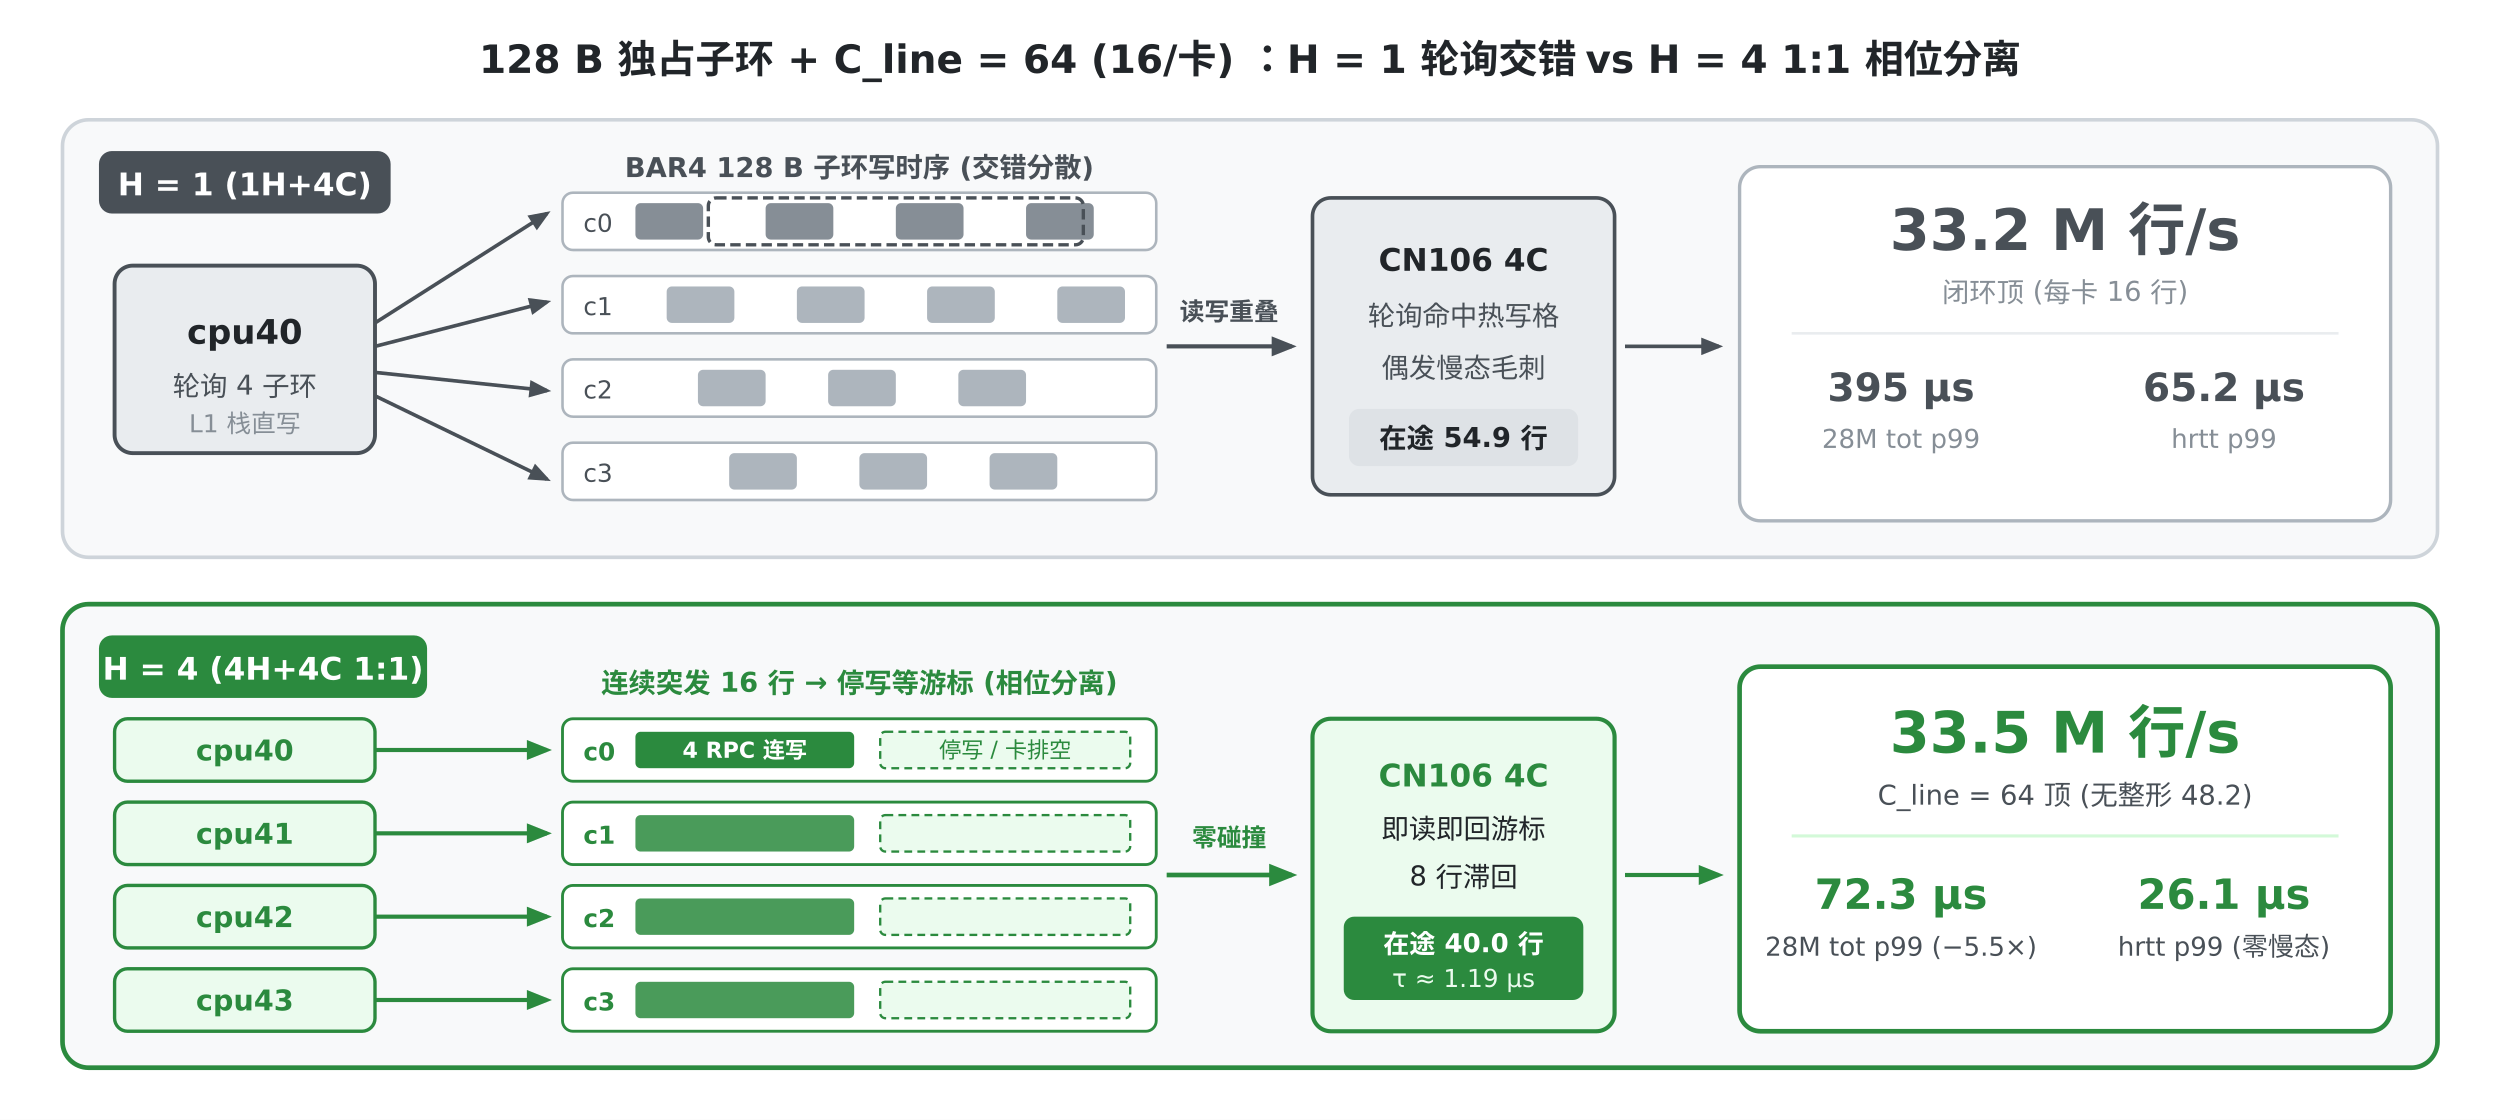
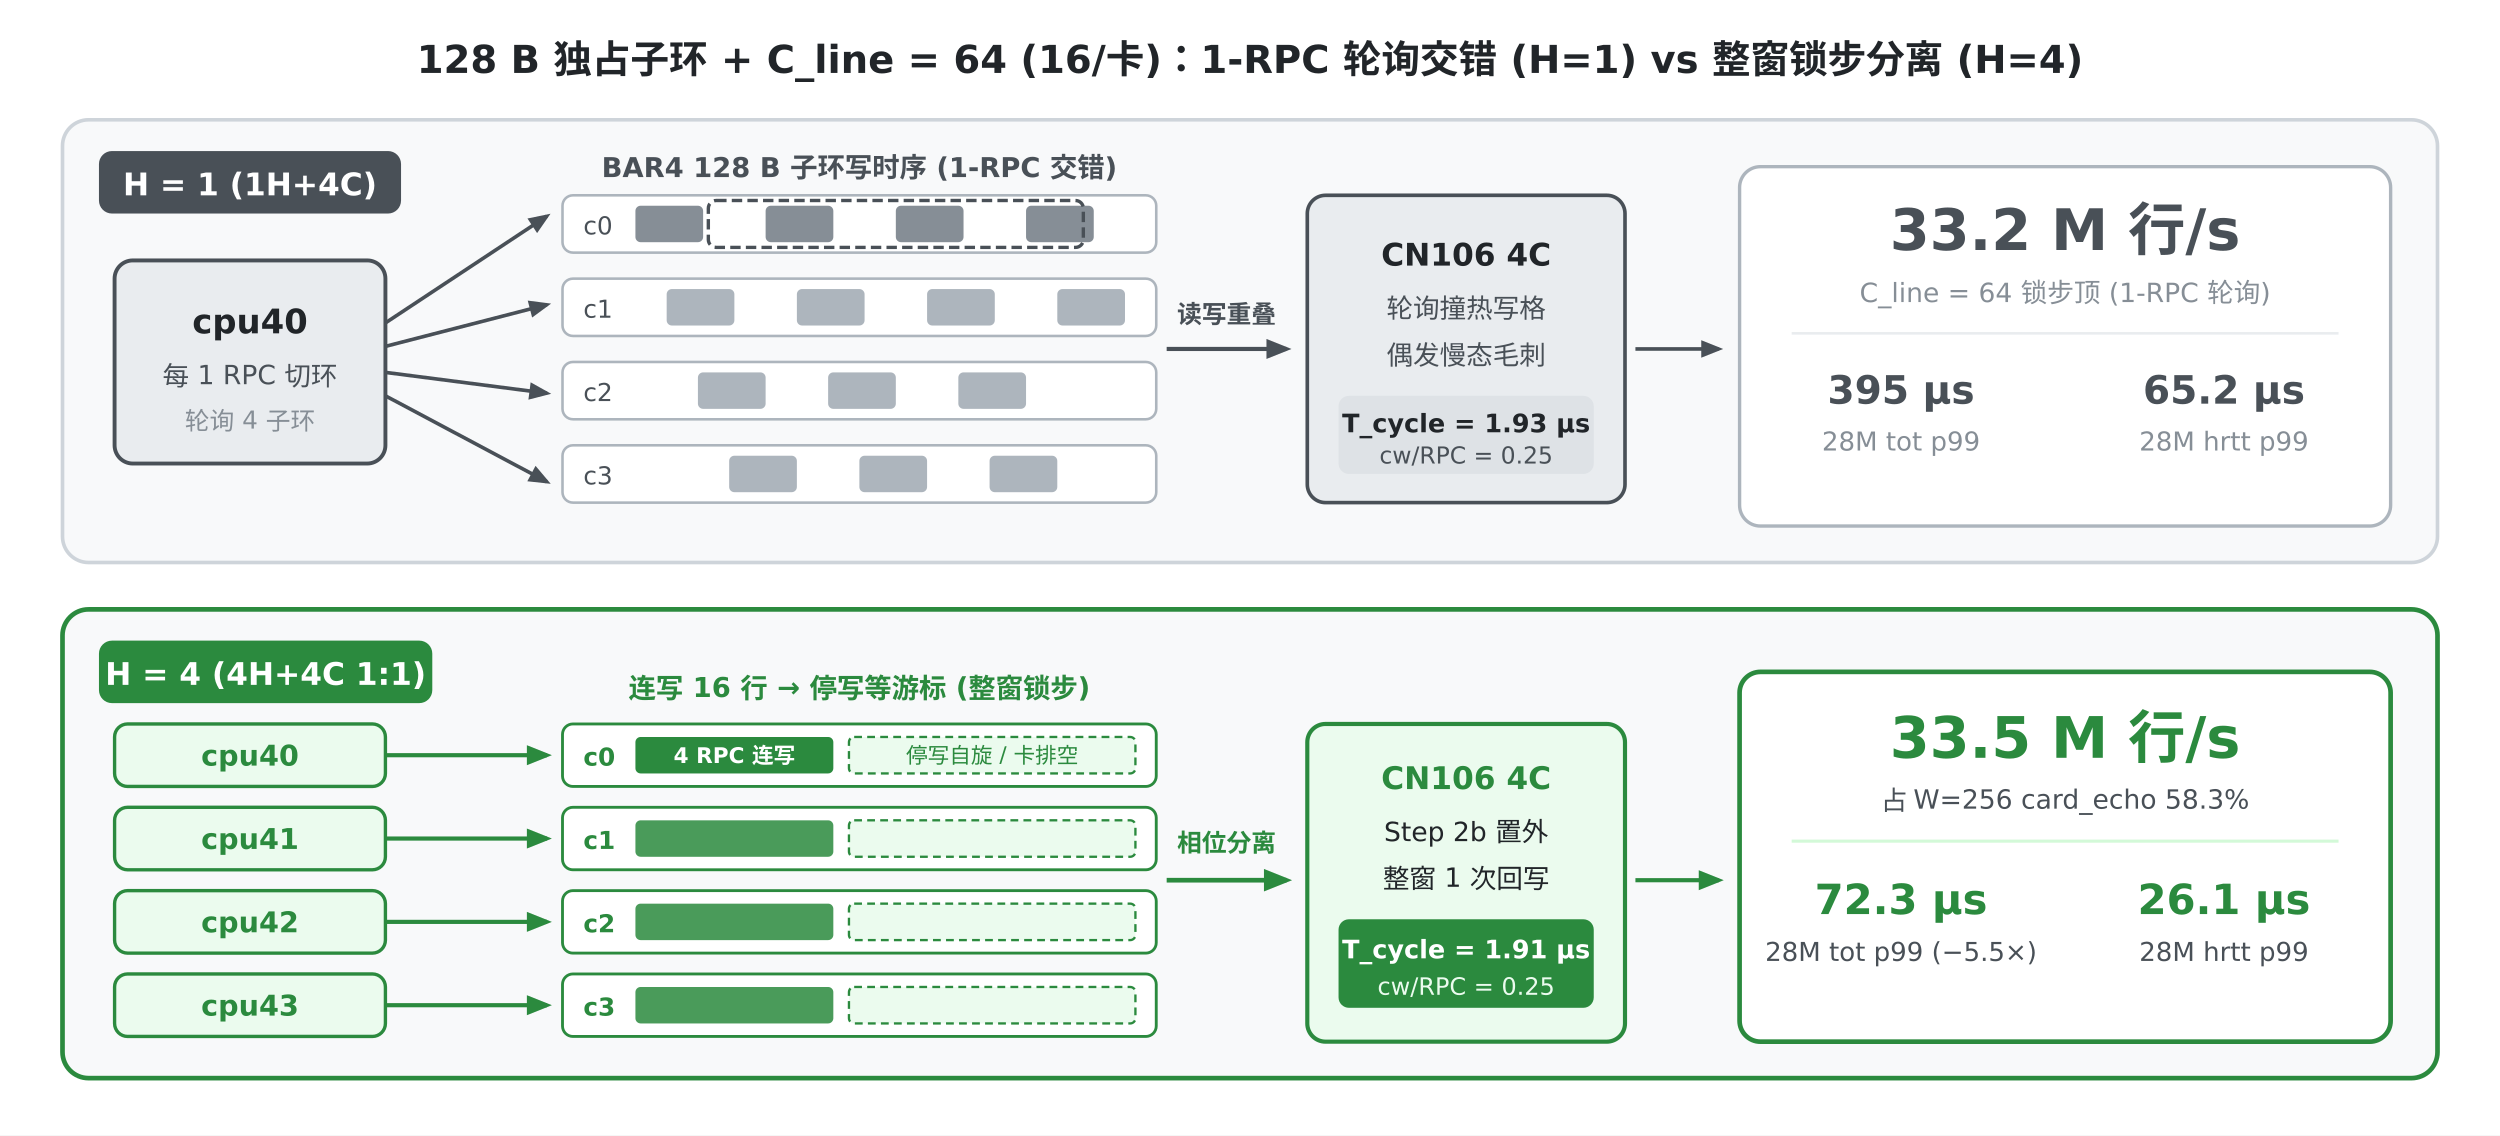
- <svg xmlns="http://www.w3.org/2000/svg" viewBox="0 0 960 430" width="960" height="430" font-family="'DejaVu Sans', 'Droid Sans Fallback', sans-serif">
-   <rect width="960" height="430" fill="#ffffff" />
+ <svg xmlns="http://www.w3.org/2000/svg" viewBox="0 0 960 436" width="960" height="436" font-family="'DejaVu Sans', 'Droid Sans Fallback', sans-serif">
+   <rect width="960" height="436" fill="#ffffff" />
  <defs>
    <marker id="arr-g" viewBox="0 0 10 10" refX="8" refY="5" markerWidth="6" markerHeight="6" orient="auto-start-reverse">
      <path d="M 0 1 L 10 5 L 0 9 z" fill="#495057" />
    </marker>
    <marker id="arr-a" viewBox="0 0 10 10" refX="8" refY="5" markerWidth="6" markerHeight="6" orient="auto-start-reverse">
      <path d="M 0 1 L 10 5 L 0 9 z" fill="#2b8a3e" />
    </marker>
  </defs>
-   <text x="480" y="28" text-anchor="middle" font-size="15" font-weight="bold" fill="#212529">128 B 独占子环 + C_line = 64 (16/卡) ：H = 1 轮询交错 vs H = 4 1:1 相位分离</text>
-   <rect x="24" y="46" width="912" height="168" rx="10" fill="#f8f9fa" stroke="#ced4da" stroke-width="1.4" />
-   <rect x="38" y="58" width="112" height="24" rx="5" fill="#495057" />
-   <text x="94" y="75" text-anchor="middle" font-size="12" font-weight="bold" fill="#ffffff">H = 1 (1H+4C)</text>
-   <rect x="44" y="102" width="100" height="72" rx="7" fill="#e9ecef" stroke="#495057" stroke-width="1.5" />
-   <text x="94" y="132" text-anchor="middle" font-size="13" font-weight="bold" fill="#212529">cpu40</text>
-   <text x="94" y="152" text-anchor="middle" font-size="10.5" fill="#495057">轮询 4 子环</text>
-   <text x="94" y="166" text-anchor="middle" font-size="9.5" fill="#868e96">L1 栈直写</text>
-   <line x1="144" y1="124" x2="210" y2="82" stroke="#495057" stroke-width="1.4" marker-end="url(#arr-g)" />
-   <line x1="144" y1="133" x2="210" y2="116" stroke="#495057" stroke-width="1.4" marker-end="url(#arr-g)" />
-   <line x1="144" y1="143" x2="210" y2="150" stroke="#495057" stroke-width="1.4" marker-end="url(#arr-g)" />
-   <line x1="144" y1="152" x2="210" y2="184" stroke="#495057" stroke-width="1.4" marker-end="url(#arr-g)" />
-   <text x="330" y="68" text-anchor="middle" font-size="10.5" font-weight="bold" fill="#495057">BAR4 128 B 子环写时序 (交错分散)</text>
-   <rect x="216" y="74" width="228" height="22" rx="4" fill="#ffffff" stroke="#adb5bd" stroke-width="1" />
-   <text x="224" y="89" font-size="9.5" fill="#495057">c0</text>
-   <rect x="244" y="78" width="26" height="14" rx="2" fill="#868e96" />
-   <rect x="294" y="78" width="26" height="14" rx="2" fill="#868e96" />
-   <rect x="344" y="78" width="26" height="14" rx="2" fill="#868e96" />
-   <rect x="394" y="78" width="26" height="14" rx="2" fill="#868e96" />
-   <rect x="272" y="76" width="144" height="18" rx="3" fill="none" stroke="#495057" stroke-width="1.3" stroke-dasharray="4,2" />
-   <rect x="216" y="106" width="228" height="22" rx="4" fill="#ffffff" stroke="#adb5bd" stroke-width="1" />
-   <text x="224" y="121" font-size="9.5" fill="#495057">c1</text>
-   <rect x="256" y="110" width="26" height="14" rx="2" fill="#adb5bd" />
-   <rect x="306" y="110" width="26" height="14" rx="2" fill="#adb5bd" />
-   <rect x="356" y="110" width="26" height="14" rx="2" fill="#adb5bd" />
-   <rect x="406" y="110" width="26" height="14" rx="2" fill="#adb5bd" />
-   <rect x="216" y="138" width="228" height="22" rx="4" fill="#ffffff" stroke="#adb5bd" stroke-width="1" />
-   <text x="224" y="153" font-size="9.5" fill="#495057">c2</text>
-   <rect x="268" y="142" width="26" height="14" rx="2" fill="#adb5bd" />
-   <rect x="318" y="142" width="26" height="14" rx="2" fill="#adb5bd" />
-   <rect x="368" y="142" width="26" height="14" rx="2" fill="#adb5bd" />
-   <rect x="216" y="170" width="228" height="22" rx="4" fill="#ffffff" stroke="#adb5bd" stroke-width="1" />
-   <text x="224" y="185" font-size="9.5" fill="#495057">c3</text>
-   <rect x="280" y="174" width="26" height="14" rx="2" fill="#adb5bd" />
-   <rect x="330" y="174" width="26" height="14" rx="2" fill="#adb5bd" />
-   <rect x="380" y="174" width="26" height="14" rx="2" fill="#adb5bd" />
-   <line x1="448" y1="133" x2="496" y2="133" stroke="#495057" stroke-width="1.6" marker-end="url(#arr-g)" />
-   <text x="472" y="123" text-anchor="middle" font-size="9.5" font-weight="bold" fill="#495057">读写重叠</text>
-   <rect x="504" y="76" width="116" height="114" rx="7" fill="#e9ecef" stroke="#495057" stroke-width="1.4" />
-   <text x="562" y="104" text-anchor="middle" font-size="12" font-weight="bold" fill="#212529">CN106 4C</text>
-   <text x="562" y="125" text-anchor="middle" font-size="10.5" fill="#495057">轮询命中热写格</text>
-   <text x="562" y="145" text-anchor="middle" font-size="10.5" fill="#495057">偶发慢态毛刺</text>
-   <rect x="518" y="157" width="88" height="22" rx="4" fill="#dee2e6" />
-   <text x="562" y="172" text-anchor="middle" font-size="10.5" font-weight="bold" fill="#212529">在途 54.9 行</text>
-   <line x1="624" y1="133" x2="660" y2="133" stroke="#495057" stroke-width="1.4" marker-end="url(#arr-g)" />
-   <rect x="668" y="64" width="250" height="136" rx="8" fill="#ffffff" stroke="#adb5bd" stroke-width="1.3" />
+   <text x="480" y="28" text-anchor="middle" font-size="14.8" font-weight="bold" fill="#212529">128 B 独占子环 + C_line = 64 (16/卡)：1-RPC 轮询交错 (H=1) vs 整窗锁步分离 (H=4)</text>
+   <rect x="24" y="46" width="912" height="170" rx="10" fill="#f8f9fa" stroke="#ced4da" stroke-width="1.4" />
+   <rect x="38" y="58" width="116" height="24" rx="5" fill="#495057" />
+   <text x="96" y="75" text-anchor="middle" font-size="12" font-weight="bold" fill="#ffffff">H = 1 (1H+4C)</text>
+   <rect x="44" y="100" width="104" height="78" rx="7" fill="#e9ecef" stroke="#495057" stroke-width="1.5" />
+   <text x="96" y="128" text-anchor="middle" font-size="13" font-weight="bold" fill="#212529">cpu40</text>
+   <text x="96" y="148" text-anchor="middle" font-size="10.2" fill="#495057">每 1 RPC 切环</text>
+   <text x="96" y="165" text-anchor="middle" font-size="9.5" fill="#868e96">轮询 4 子环</text>
+   <line x1="148" y1="124" x2="210" y2="83" stroke="#495057" stroke-width="1.4" marker-end="url(#arr-g)" />
+   <line x1="148" y1="133" x2="210" y2="117" stroke="#495057" stroke-width="1.4" marker-end="url(#arr-g)" />
+   <line x1="148" y1="143" x2="210" y2="151" stroke="#495057" stroke-width="1.4" marker-end="url(#arr-g)" />
+   <line x1="148" y1="152" x2="210" y2="185" stroke="#495057" stroke-width="1.4" marker-end="url(#arr-g)" />
+   <text x="330" y="68" text-anchor="middle" font-size="10.5" font-weight="bold" fill="#495057">BAR4 128 B 子环写时序 (1-RPC 交错)</text>
+   <rect x="216" y="75" width="228" height="22" rx="4" fill="#ffffff" stroke="#adb5bd" stroke-width="1" />
+   <text x="224" y="90" font-size="9.5" fill="#495057">c0</text>
+   <rect x="244" y="79" width="26" height="14" rx="2" fill="#868e96" />
+   <rect x="294" y="79" width="26" height="14" rx="2" fill="#868e96" />
+   <rect x="344" y="79" width="26" height="14" rx="2" fill="#868e96" />
+   <rect x="394" y="79" width="26" height="14" rx="2" fill="#868e96" />
+   <rect x="272" y="77" width="144" height="18" rx="3" fill="none" stroke="#495057" stroke-width="1.3" stroke-dasharray="4,2" />
+   <rect x="216" y="107" width="228" height="22" rx="4" fill="#ffffff" stroke="#adb5bd" stroke-width="1" />
+   <text x="224" y="122" font-size="9.5" fill="#495057">c1</text>
+   <rect x="256" y="111" width="26" height="14" rx="2" fill="#adb5bd" />
+   <rect x="306" y="111" width="26" height="14" rx="2" fill="#adb5bd" />
+   <rect x="356" y="111" width="26" height="14" rx="2" fill="#adb5bd" />
+   <rect x="406" y="111" width="26" height="14" rx="2" fill="#adb5bd" />
+   <rect x="216" y="139" width="228" height="22" rx="4" fill="#ffffff" stroke="#adb5bd" stroke-width="1" />
+   <text x="224" y="154" font-size="9.5" fill="#495057">c2</text>
+   <rect x="268" y="143" width="26" height="14" rx="2" fill="#adb5bd" />
+   <rect x="318" y="143" width="26" height="14" rx="2" fill="#adb5bd" />
+   <rect x="368" y="143" width="26" height="14" rx="2" fill="#adb5bd" />
+   <rect x="216" y="171" width="228" height="22" rx="4" fill="#ffffff" stroke="#adb5bd" stroke-width="1" />
+   <text x="224" y="186" font-size="9.5" fill="#495057">c3</text>
+   <rect x="280" y="175" width="26" height="14" rx="2" fill="#adb5bd" />
+   <rect x="330" y="175" width="26" height="14" rx="2" fill="#adb5bd" />
+   <rect x="380" y="175" width="26" height="14" rx="2" fill="#adb5bd" />
+   <line x1="448" y1="134" x2="494" y2="134" stroke="#495057" stroke-width="1.6" marker-end="url(#arr-g)" />
+   <text x="471" y="124" text-anchor="middle" font-size="9.5" font-weight="bold" fill="#495057">读写重叠</text>
+   <rect x="502" y="75" width="122" height="118" rx="7" fill="#e9ecef" stroke="#495057" stroke-width="1.4" />
+   <text x="563" y="102" text-anchor="middle" font-size="12" font-weight="bold" fill="#212529">CN106 4C</text>
+   <text x="563" y="122" text-anchor="middle" font-size="10.2" fill="#495057">轮询撞热写格</text>
+   <text x="563" y="140" text-anchor="middle" font-size="10.2" fill="#495057">偶发慢态毛刺</text>
+   <rect x="514" y="152" width="98" height="30" rx="4" fill="#dee2e6" />
+   <text x="563" y="166" text-anchor="middle" font-size="9.8" font-weight="bold" fill="#212529">T_cycle = 1.93 µs</text>
+   <text x="563" y="178" text-anchor="middle" font-size="9" fill="#495057">cw/RPC = 0.25</text>
+   <line x1="628" y1="134" x2="660" y2="134" stroke="#495057" stroke-width="1.4" marker-end="url(#arr-g)" />
+   <rect x="668" y="64" width="250" height="138" rx="8" fill="#ffffff" stroke="#adb5bd" stroke-width="1.3" />
  <text x="793" y="96" text-anchor="middle" font-size="22" font-weight="bold" fill="#495057">33.2 M 行/s</text>
-   <text x="793" y="116" text-anchor="middle" font-size="10.5" fill="#868e96">闭环顶 (每卡 16 行)</text>
+   <text x="793" y="116" text-anchor="middle" font-size="10.2" fill="#868e96">C_line = 64 锁步顶 (1-RPC 轮询)</text>
  <line x1="688" y1="128" x2="898" y2="128" stroke="#e9ecef" stroke-width="1" />
-   <text x="730" y="154" text-anchor="middle" font-size="15" font-weight="bold" fill="#495057">395 µs</text>
-   <text x="730" y="172" text-anchor="middle" font-size="10" fill="#868e96">28M tot p99</text>
-   <text x="854" y="154" text-anchor="middle" font-size="15" font-weight="bold" fill="#495057">65.2 µs</text>
-   <text x="854" y="172" text-anchor="middle" font-size="10" fill="#868e96">hrtt p99</text>
-   <rect x="24" y="232" width="912" height="178" rx="10" fill="#f8f9fa" stroke="#2b8a3e" stroke-width="1.8" />
-   <rect x="38" y="244" width="126" height="24" rx="5" fill="#2b8a3e" />
-   <text x="101" y="261" text-anchor="middle" font-size="12" font-weight="bold" fill="#ffffff">H = 4 (4H+4C 1:1)</text>
-   <rect x="44" y="276" width="100" height="24" rx="5" fill="#ebfbee" stroke="#2b8a3e" stroke-width="1.3" />
-   <text x="94" y="292" text-anchor="middle" font-size="11" font-weight="bold" fill="#2b8a3e">cpu40</text>
-   <rect x="44" y="308" width="100" height="24" rx="5" fill="#ebfbee" stroke="#2b8a3e" stroke-width="1.3" />
-   <text x="94" y="324" text-anchor="middle" font-size="11" font-weight="bold" fill="#2b8a3e">cpu41</text>
-   <rect x="44" y="340" width="100" height="24" rx="5" fill="#ebfbee" stroke="#2b8a3e" stroke-width="1.3" />
-   <text x="94" y="356" text-anchor="middle" font-size="11" font-weight="bold" fill="#2b8a3e">cpu42</text>
-   <rect x="44" y="372" width="100" height="24" rx="5" fill="#ebfbee" stroke="#2b8a3e" stroke-width="1.3" />
-   <text x="94" y="388" text-anchor="middle" font-size="11" font-weight="bold" fill="#2b8a3e">cpu43</text>
-   <line x1="144" y1="288" x2="210" y2="288" stroke="#2b8a3e" stroke-width="1.6" marker-end="url(#arr-a)" />
-   <line x1="144" y1="320" x2="210" y2="320" stroke="#2b8a3e" stroke-width="1.6" marker-end="url(#arr-a)" />
-   <line x1="144" y1="352" x2="210" y2="352" stroke="#2b8a3e" stroke-width="1.6" marker-end="url(#arr-a)" />
-   <line x1="144" y1="384" x2="210" y2="384" stroke="#2b8a3e" stroke-width="1.6" marker-end="url(#arr-a)" />
-   <text x="330" y="266" text-anchor="middle" font-size="10.5" font-weight="bold" fill="#2b8a3e">连续突发 16 行 → 停写等游标 (相位分离)</text>
-   <rect x="216" y="276" width="228" height="24" rx="4" fill="#ffffff" stroke="#2b8a3e" stroke-width="1.1" />
-   <text x="224" y="292" font-size="9.5" font-weight="bold" fill="#2b8a3e">c0</text>
-   <rect x="244" y="281" width="84" height="14" rx="2" fill="#2b8a3e" />
-   <text x="286" y="291" text-anchor="middle" font-size="8.5" font-weight="bold" fill="#ffffff">4 RPC 连写</text>
-   <rect x="338" y="281" width="96" height="14" rx="2" fill="#ebfbee" stroke="#2b8a3e" stroke-width="0.9" stroke-dasharray="3,2" />
-   <text x="386" y="291" text-anchor="middle" font-size="8.5" fill="#2b8a3e">停写 / 卡排空</text>
-   <rect x="216" y="308" width="228" height="24" rx="4" fill="#ffffff" stroke="#2b8a3e" stroke-width="1.1" />
-   <text x="224" y="324" font-size="9.5" font-weight="bold" fill="#2b8a3e">c1</text>
-   <rect x="244" y="313" width="84" height="14" rx="2" fill="#2b8a3e" fill-opacity="0.85" />
-   <rect x="338" y="313" width="96" height="14" rx="2" fill="#ebfbee" stroke="#2b8a3e" stroke-width="0.9" stroke-dasharray="3,2" />
-   <rect x="216" y="340" width="228" height="24" rx="4" fill="#ffffff" stroke="#2b8a3e" stroke-width="1.1" />
-   <text x="224" y="356" font-size="9.5" font-weight="bold" fill="#2b8a3e">c2</text>
-   <rect x="244" y="345" width="84" height="14" rx="2" fill="#2b8a3e" fill-opacity="0.85" />
-   <rect x="338" y="345" width="96" height="14" rx="2" fill="#ebfbee" stroke="#2b8a3e" stroke-width="0.9" stroke-dasharray="3,2" />
-   <rect x="216" y="372" width="228" height="24" rx="4" fill="#ffffff" stroke="#2b8a3e" stroke-width="1.1" />
-   <text x="224" y="388" font-size="9.5" font-weight="bold" fill="#2b8a3e">c3</text>
-   <rect x="244" y="377" width="84" height="14" rx="2" fill="#2b8a3e" fill-opacity="0.85" />
-   <rect x="338" y="377" width="96" height="14" rx="2" fill="#ebfbee" stroke="#2b8a3e" stroke-width="0.9" stroke-dasharray="3,2" />
-   <line x1="448" y1="336" x2="496" y2="336" stroke="#2b8a3e" stroke-width="1.8" marker-end="url(#arr-a)" />
-   <text x="472" y="325" text-anchor="middle" font-size="9.5" font-weight="bold" fill="#2b8a3e">零碰撞</text>
-   <rect x="504" y="276" width="116" height="120" rx="7" fill="#ebfbee" stroke="#2b8a3e" stroke-width="1.6" />
-   <text x="562" y="302" text-anchor="middle" font-size="12" font-weight="bold" fill="#2b8a3e">CN106 4C</text>
-   <text x="562" y="322" text-anchor="middle" font-size="10.5" fill="#212529">即读即回游标</text>
-   <text x="562" y="340" text-anchor="middle" font-size="10.5" fill="#212529">8 行滞回</text>
-   <rect x="516" y="352" width="92" height="32" rx="4" fill="#2b8a3e" />
-   <text x="562" y="366" text-anchor="middle" font-size="10" font-weight="bold" fill="#ffffff">在途 40.0 行</text>
-   <text x="562" y="379" text-anchor="middle" font-size="9.5" fill="#ebfbee">τ ≈ 1.19 µs</text>
-   <line x1="624" y1="336" x2="660" y2="336" stroke="#2b8a3e" stroke-width="1.6" marker-end="url(#arr-a)" />
-   <rect x="668" y="256" width="250" height="140" rx="8" fill="#ffffff" stroke="#2b8a3e" stroke-width="1.8" />
-   <text x="793" y="289" text-anchor="middle" font-size="22" font-weight="bold" fill="#2b8a3e">33.5 M 行/s</text>
-   <text x="793" y="309" text-anchor="middle" font-size="10.5" fill="#495057">C_line = 64 顶 (无整形 48.2)</text>
-   <line x1="688" y1="321" x2="898" y2="321" stroke="#d3f9d8" stroke-width="1.2" />
-   <text x="730" y="349" text-anchor="middle" font-size="16" font-weight="bold" fill="#2b8a3e">72.3 µs</text>
-   <text x="730" y="367" text-anchor="middle" font-size="10" fill="#495057">28M tot p99 (−5.5×)</text>
-   <text x="854" y="349" text-anchor="middle" font-size="16" font-weight="bold" fill="#2b8a3e">26.1 µs</text>
-   <text x="854" y="367" text-anchor="middle" font-size="10" fill="#495057">hrtt p99 (零慢态)</text>
+   <text x="730" y="155" text-anchor="middle" font-size="15" font-weight="bold" fill="#495057">395 µs</text>
+   <text x="730" y="173" text-anchor="middle" font-size="10" fill="#868e96">28M tot p99</text>
+   <text x="854" y="155" text-anchor="middle" font-size="15" font-weight="bold" fill="#495057">65.2 µs</text>
+   <text x="854" y="173" text-anchor="middle" font-size="10" fill="#868e96">28M hrtt p99</text>
+   <rect x="24" y="234" width="912" height="180" rx="10" fill="#f8f9fa" stroke="#2b8a3e" stroke-width="1.8" />
+   <rect x="38" y="246" width="128" height="24" rx="5" fill="#2b8a3e" />
+   <text x="102" y="263" text-anchor="middle" font-size="12" font-weight="bold" fill="#ffffff">H = 4 (4H+4C 1:1)</text>
+   <rect x="44" y="278" width="104" height="24" rx="5" fill="#ebfbee" stroke="#2b8a3e" stroke-width="1.3" />
+   <text x="96" y="294" text-anchor="middle" font-size="11" font-weight="bold" fill="#2b8a3e">cpu40</text>
+   <rect x="44" y="310" width="104" height="24" rx="5" fill="#ebfbee" stroke="#2b8a3e" stroke-width="1.3" />
+   <text x="96" y="326" text-anchor="middle" font-size="11" font-weight="bold" fill="#2b8a3e">cpu41</text>
+   <rect x="44" y="342" width="104" height="24" rx="5" fill="#ebfbee" stroke="#2b8a3e" stroke-width="1.3" />
+   <text x="96" y="358" text-anchor="middle" font-size="11" font-weight="bold" fill="#2b8a3e">cpu42</text>
+   <rect x="44" y="374" width="104" height="24" rx="5" fill="#ebfbee" stroke="#2b8a3e" stroke-width="1.3" />
+   <text x="96" y="390" text-anchor="middle" font-size="11" font-weight="bold" fill="#2b8a3e">cpu43</text>
+   <line x1="148" y1="290" x2="210" y2="290" stroke="#2b8a3e" stroke-width="1.6" marker-end="url(#arr-a)" />
+   <line x1="148" y1="322" x2="210" y2="322" stroke="#2b8a3e" stroke-width="1.6" marker-end="url(#arr-a)" />
+   <line x1="148" y1="354" x2="210" y2="354" stroke="#2b8a3e" stroke-width="1.6" marker-end="url(#arr-a)" />
+   <line x1="148" y1="386" x2="210" y2="386" stroke="#2b8a3e" stroke-width="1.6" marker-end="url(#arr-a)" />
+   <text x="330" y="268" text-anchor="middle" font-size="10.5" font-weight="bold" fill="#2b8a3e">连写 16 行 → 停写等游标 (整窗锁步)</text>
+   <rect x="216" y="278" width="228" height="24" rx="4" fill="#ffffff" stroke="#2b8a3e" stroke-width="1.1" />
+   <text x="224" y="294" font-size="9.5" font-weight="bold" fill="#2b8a3e">c0</text>
+   <rect x="244" y="283" width="76" height="14" rx="2" fill="#2b8a3e" />
+   <text x="282" y="293" text-anchor="middle" font-size="8.3" font-weight="bold" fill="#ffffff">4 RPC 连写</text>
+   <rect x="326" y="283" width="110" height="14" rx="2" fill="#ebfbee" stroke="#2b8a3e" stroke-width="0.9" stroke-dasharray="3,2" />
+   <text x="381" y="293" text-anchor="middle" font-size="8.3" fill="#2b8a3e">停写自旋 / 卡排空</text>
+   <rect x="216" y="310" width="228" height="24" rx="4" fill="#ffffff" stroke="#2b8a3e" stroke-width="1.1" />
+   <text x="224" y="326" font-size="9.5" font-weight="bold" fill="#2b8a3e">c1</text>
+   <rect x="244" y="315" width="76" height="14" rx="2" fill="#2b8a3e" fill-opacity="0.85" />
+   <rect x="326" y="315" width="110" height="14" rx="2" fill="#ebfbee" stroke="#2b8a3e" stroke-width="0.9" stroke-dasharray="3,2" />
+   <rect x="216" y="342" width="228" height="24" rx="4" fill="#ffffff" stroke="#2b8a3e" stroke-width="1.1" />
+   <text x="224" y="358" font-size="9.5" font-weight="bold" fill="#2b8a3e">c2</text>
+   <rect x="244" y="347" width="76" height="14" rx="2" fill="#2b8a3e" fill-opacity="0.85" />
+   <rect x="326" y="347" width="110" height="14" rx="2" fill="#ebfbee" stroke="#2b8a3e" stroke-width="0.9" stroke-dasharray="3,2" />
+   <rect x="216" y="374" width="228" height="24" rx="4" fill="#ffffff" stroke="#2b8a3e" stroke-width="1.1" />
+   <text x="224" y="390" font-size="9.5" font-weight="bold" fill="#2b8a3e">c3</text>
+   <rect x="244" y="379" width="76" height="14" rx="2" fill="#2b8a3e" fill-opacity="0.85" />
+   <rect x="326" y="379" width="110" height="14" rx="2" fill="#ebfbee" stroke="#2b8a3e" stroke-width="0.9" stroke-dasharray="3,2" />
+   <line x1="448" y1="338" x2="494" y2="338" stroke="#2b8a3e" stroke-width="1.8" marker-end="url(#arr-a)" />
+   <text x="471" y="327" text-anchor="middle" font-size="9.5" font-weight="bold" fill="#2b8a3e">相位分离</text>
+   <rect x="502" y="278" width="122" height="122" rx="7" fill="#ebfbee" stroke="#2b8a3e" stroke-width="1.6" />
+   <text x="563" y="303" text-anchor="middle" font-size="12" font-weight="bold" fill="#2b8a3e">CN106 4C</text>
+   <text x="563" y="323" text-anchor="middle" font-size="10.2" fill="#212529">Step 2b 置外</text>
+   <text x="563" y="341" text-anchor="middle" font-size="10.2" fill="#212529">整窗 1 次回写</text>
+   <rect x="514" y="353" width="98" height="34" rx="4" fill="#2b8a3e" />
+   <text x="563" y="368" text-anchor="middle" font-size="9.8" font-weight="bold" fill="#ffffff">T_cycle = 1.91 µs</text>
+   <text x="563" y="382" text-anchor="middle" font-size="9.2" fill="#ebfbee">cw/RPC = 0.25</text>
+   <line x1="628" y1="338" x2="660" y2="338" stroke="#2b8a3e" stroke-width="1.6" marker-end="url(#arr-a)" />
+   <rect x="668" y="258" width="250" height="142" rx="8" fill="#ffffff" stroke="#2b8a3e" stroke-width="1.8" />
+   <text x="793" y="291" text-anchor="middle" font-size="22" font-weight="bold" fill="#2b8a3e">33.5 M 行/s</text>
+   <text x="793" y="311" text-anchor="middle" font-size="10.2" fill="#495057">占 W=256 card_echo 58.3%</text>
+   <line x1="688" y1="323" x2="898" y2="323" stroke="#d3f9d8" stroke-width="1.2" />
+   <text x="730" y="351" text-anchor="middle" font-size="16" font-weight="bold" fill="#2b8a3e">72.3 µs</text>
+   <text x="730" y="369" text-anchor="middle" font-size="10" fill="#495057">28M tot p99 (−5.5×)</text>
+   <text x="854" y="351" text-anchor="middle" font-size="16" font-weight="bold" fill="#2b8a3e">26.1 µs</text>
+   <text x="854" y="369" text-anchor="middle" font-size="10" fill="#495057">28M hrtt p99</text>
</svg>
